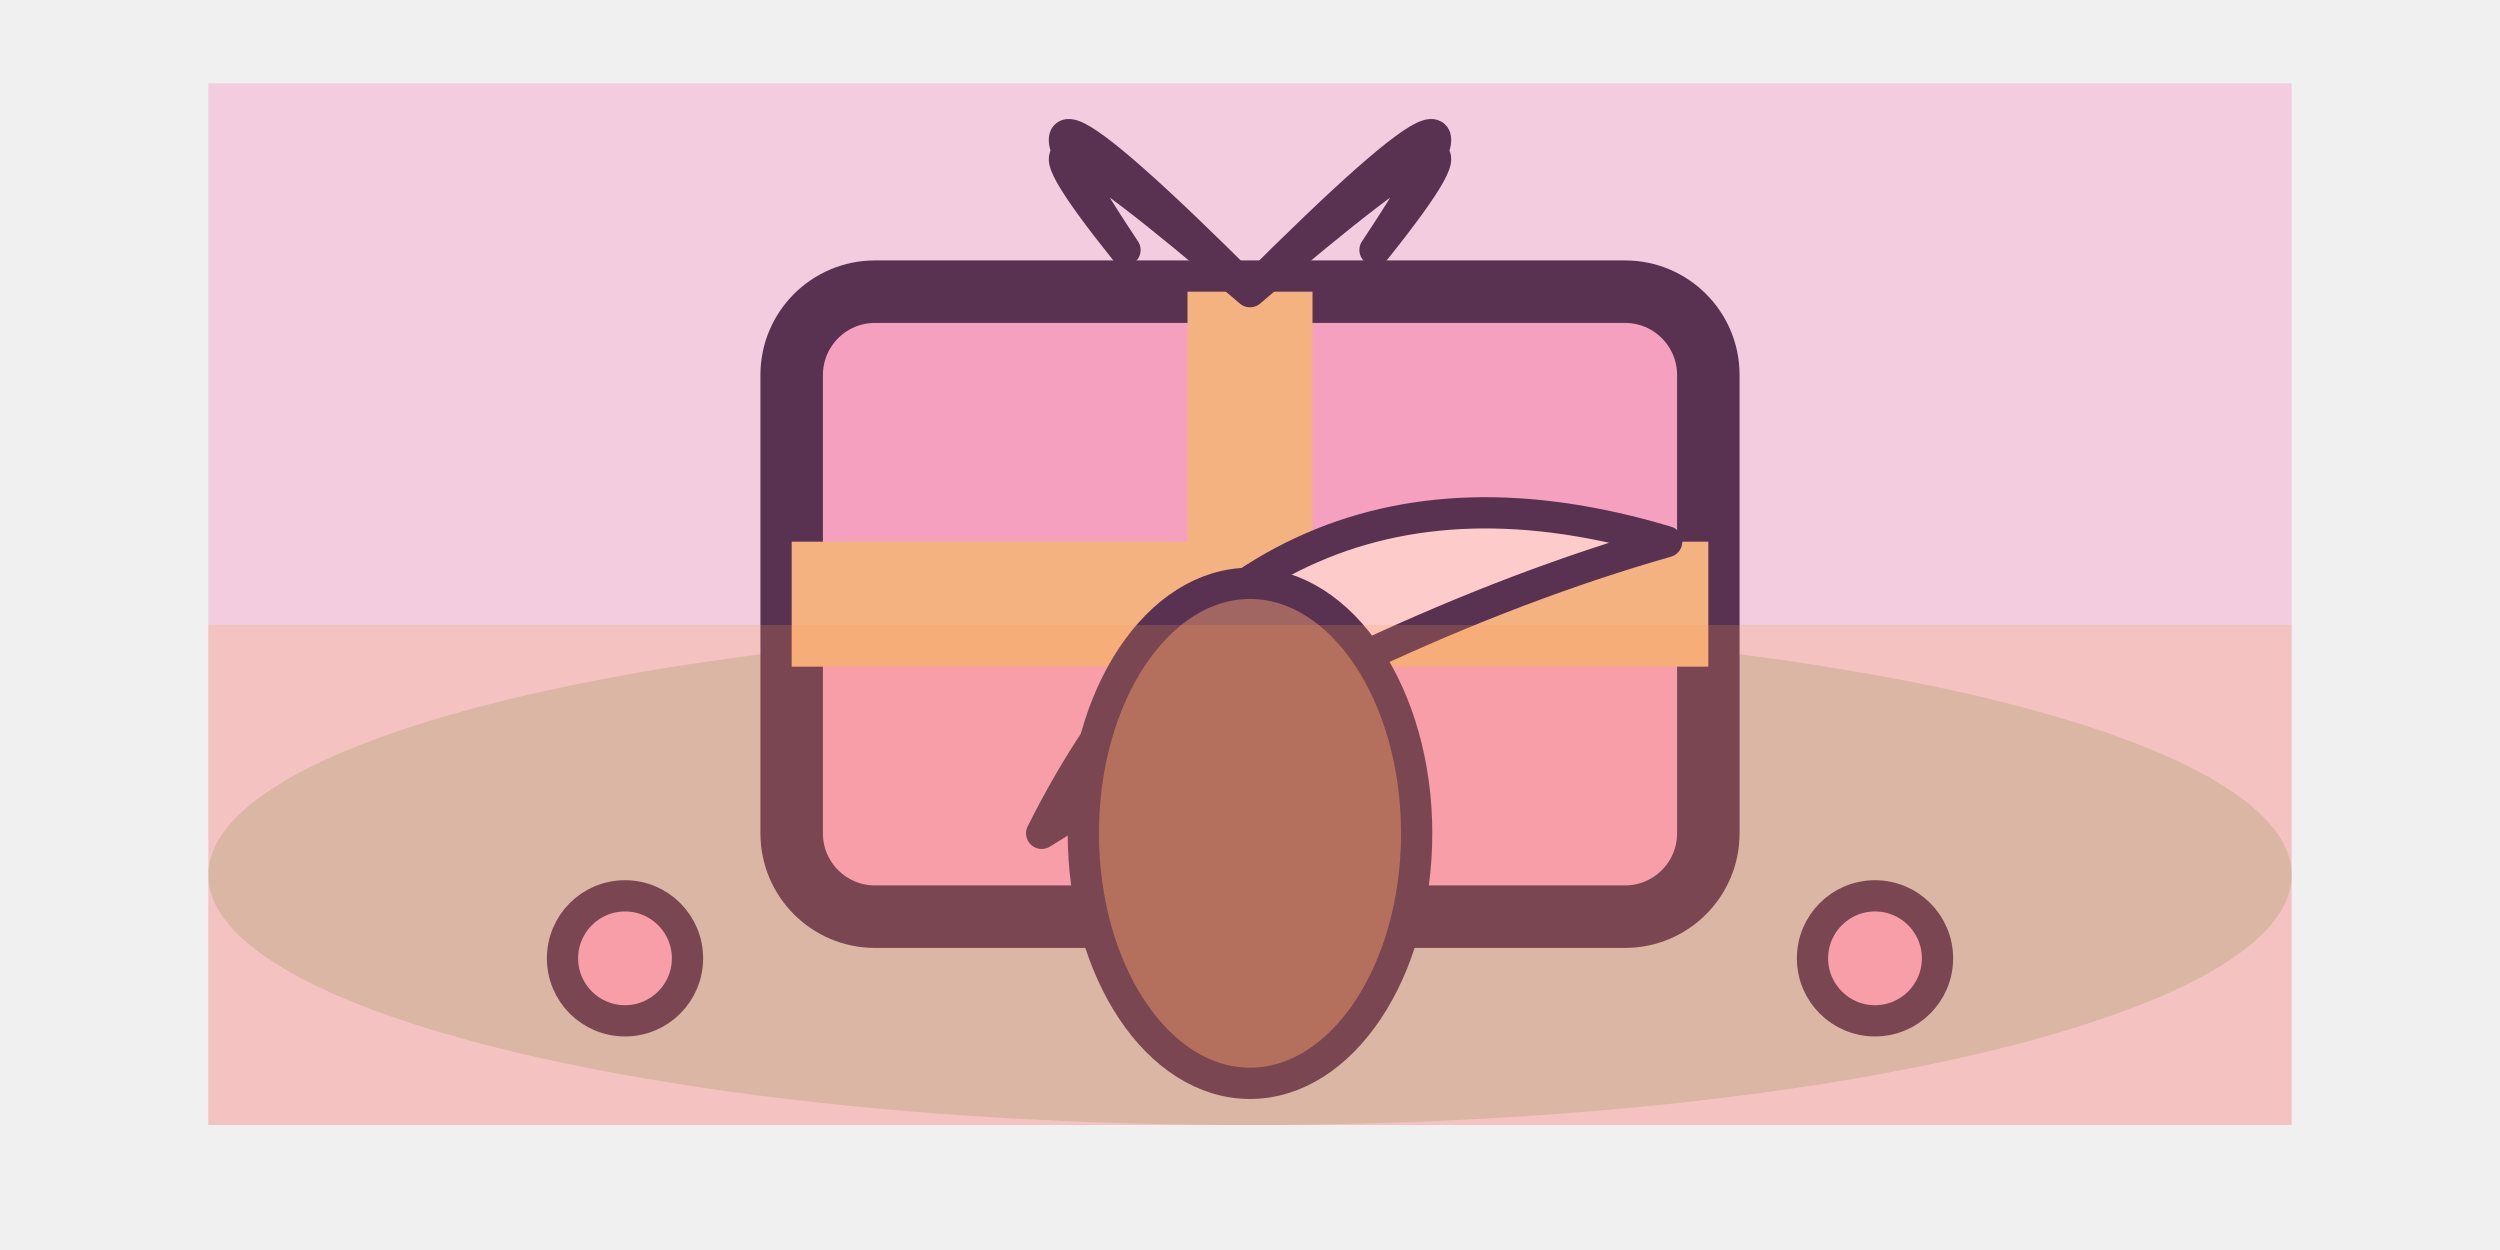
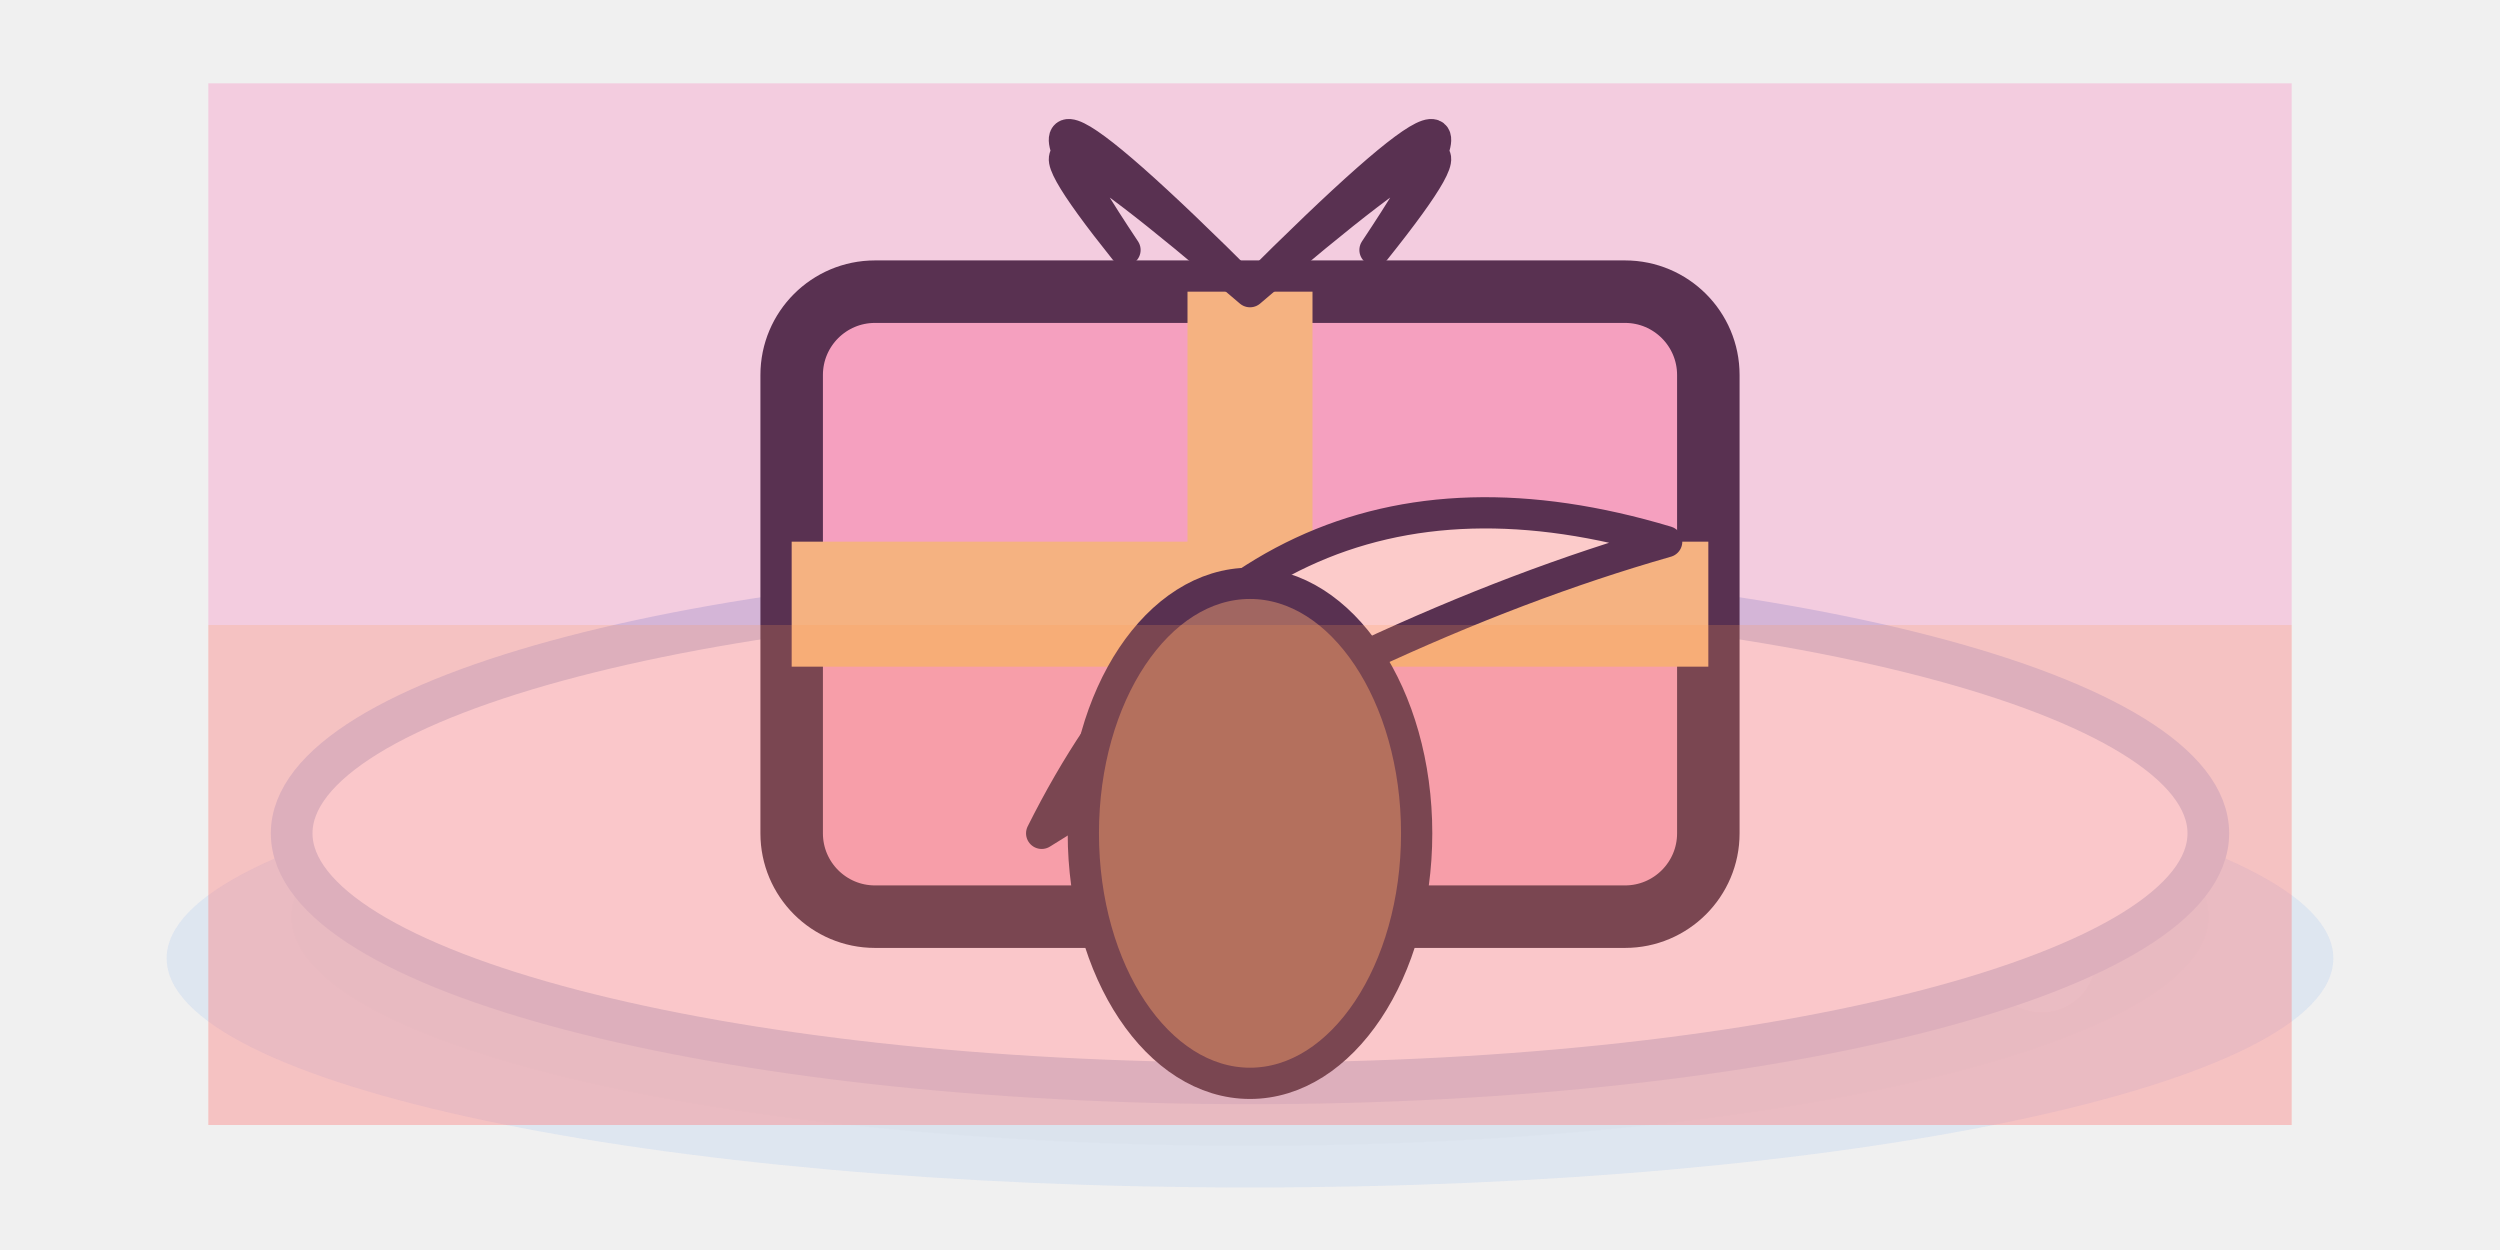
<svg xmlns="http://www.w3.org/2000/svg" viewBox="0 0 120 60" width="120" height="60">
  <g id="místo">
-     <ellipse cx="60" cy="42" rx="50" ry="12" fill="#9FCB8F" stroke="none" opacity="0.5" />
-     <circle cx="30" cy="46" r="3" fill="#F3B9C8" stroke="#2F2E3F" stroke-width="1.5" stroke-linejoin="round" stroke-linecap="round" />
-     <circle cx="60" cy="46" r="3" fill="#F3B9C8" stroke="#2F2E3F" stroke-width="1.5" stroke-linejoin="round" stroke-linecap="round" />
-     <circle cx="90" cy="46" r="3" fill="#F3B9C8" stroke="#2F2E3F" stroke-width="1.5" stroke-linejoin="round" stroke-linecap="round" />
+     <ellipse cx="60" cy="44" rx="46" ry="11" fill="#2F2E3F" stroke="none" opacity="0.12" />
+     <ellipse cx="60" cy="40" rx="44" ry="11" fill="#CFCBD8" stroke="#2F2E3F" stroke-width="2.5" stroke-linejoin="round" stroke-linecap="round" />
+     <ellipse cx="52" cy="38" rx="22" ry="4" fill="#FFFFFF" stroke="none" opacity="0.45" />
+     <path d="M 20 44 Q 30 50 44 48" fill="none" stroke="#7FB06F" stroke-width="3" stroke-linejoin="round" stroke-linecap="round" opacity="0.8" />
+     <path d="M 84 46 Q 94 44 100 38" fill="none" stroke="#7FB06F" stroke-width="3" stroke-linejoin="round" stroke-linecap="round" opacity="0.8" />
+     <circle cx="98" cy="46" r="2.6" fill="#FFFFFF" stroke="none" />
+     <circle cx="98" cy="46" r="1.2" fill="#F2CF7A" stroke="none" />
+   </g>
+   <g id="stav: sníh" data-state="hidden">
+     <ellipse cx="60" cy="46" rx="52" ry="11" fill="#DCE4F0" stroke="none" opacity="0.9" />
+     <ellipse cx="60" cy="40" rx="46" ry="12" fill="#F7F9FC" stroke="#C9D3E6" stroke-width="2" stroke-linejoin="round" stroke-linecap="round" />
  </g>
  <g id="stav: dárek" data-state="hidden">
    <rect x="38" y="14" width="44" height="30" rx="4" fill="#F3B9C8" stroke="#2F2E3F" stroke-width="3" stroke-linejoin="round" stroke-linecap="round" />
    <rect x="38" y="26" width="44" height="6" fill="#F2CF7A" stroke="none" />
    <rect x="57" y="14" width="6" height="30" fill="#F2CF7A" stroke="none" />
    <path d="M 60 14 q -14 -12 -6 -2 q -8 -12 6 2 q 14 -12 6 -2 q 8 -12 -6 2" fill="#F2CF7A" stroke="#2F2E3F" stroke-width="1.5" stroke-linejoin="round" stroke-linecap="round" />
  </g>
  <g id="stav: peříčko" data-state="hidden">
    <path d="M 50 40 q 10 -20 30 -14 q -14 4 -30 14" fill="#FBEFD6" stroke="#2F2E3F" stroke-width="1.5" stroke-linejoin="round" stroke-linecap="round" />
  </g>
  <g id="stav: šiška" data-state="hidden">
    <ellipse cx="60" cy="40" rx="8" ry="12" fill="#8A7052" stroke="#2F2E3F" stroke-width="1.5" stroke-linejoin="round" stroke-linecap="round" />
  </g>
  <rect id="@pata" x="10" y="30" width="100" height="24" fill="#FFB13D" opacity="0.2" />
  <rect id="@dotyk" x="10" y="4" width="100" height="50" fill="#FF3D9A" opacity="0.2" />
</svg>
